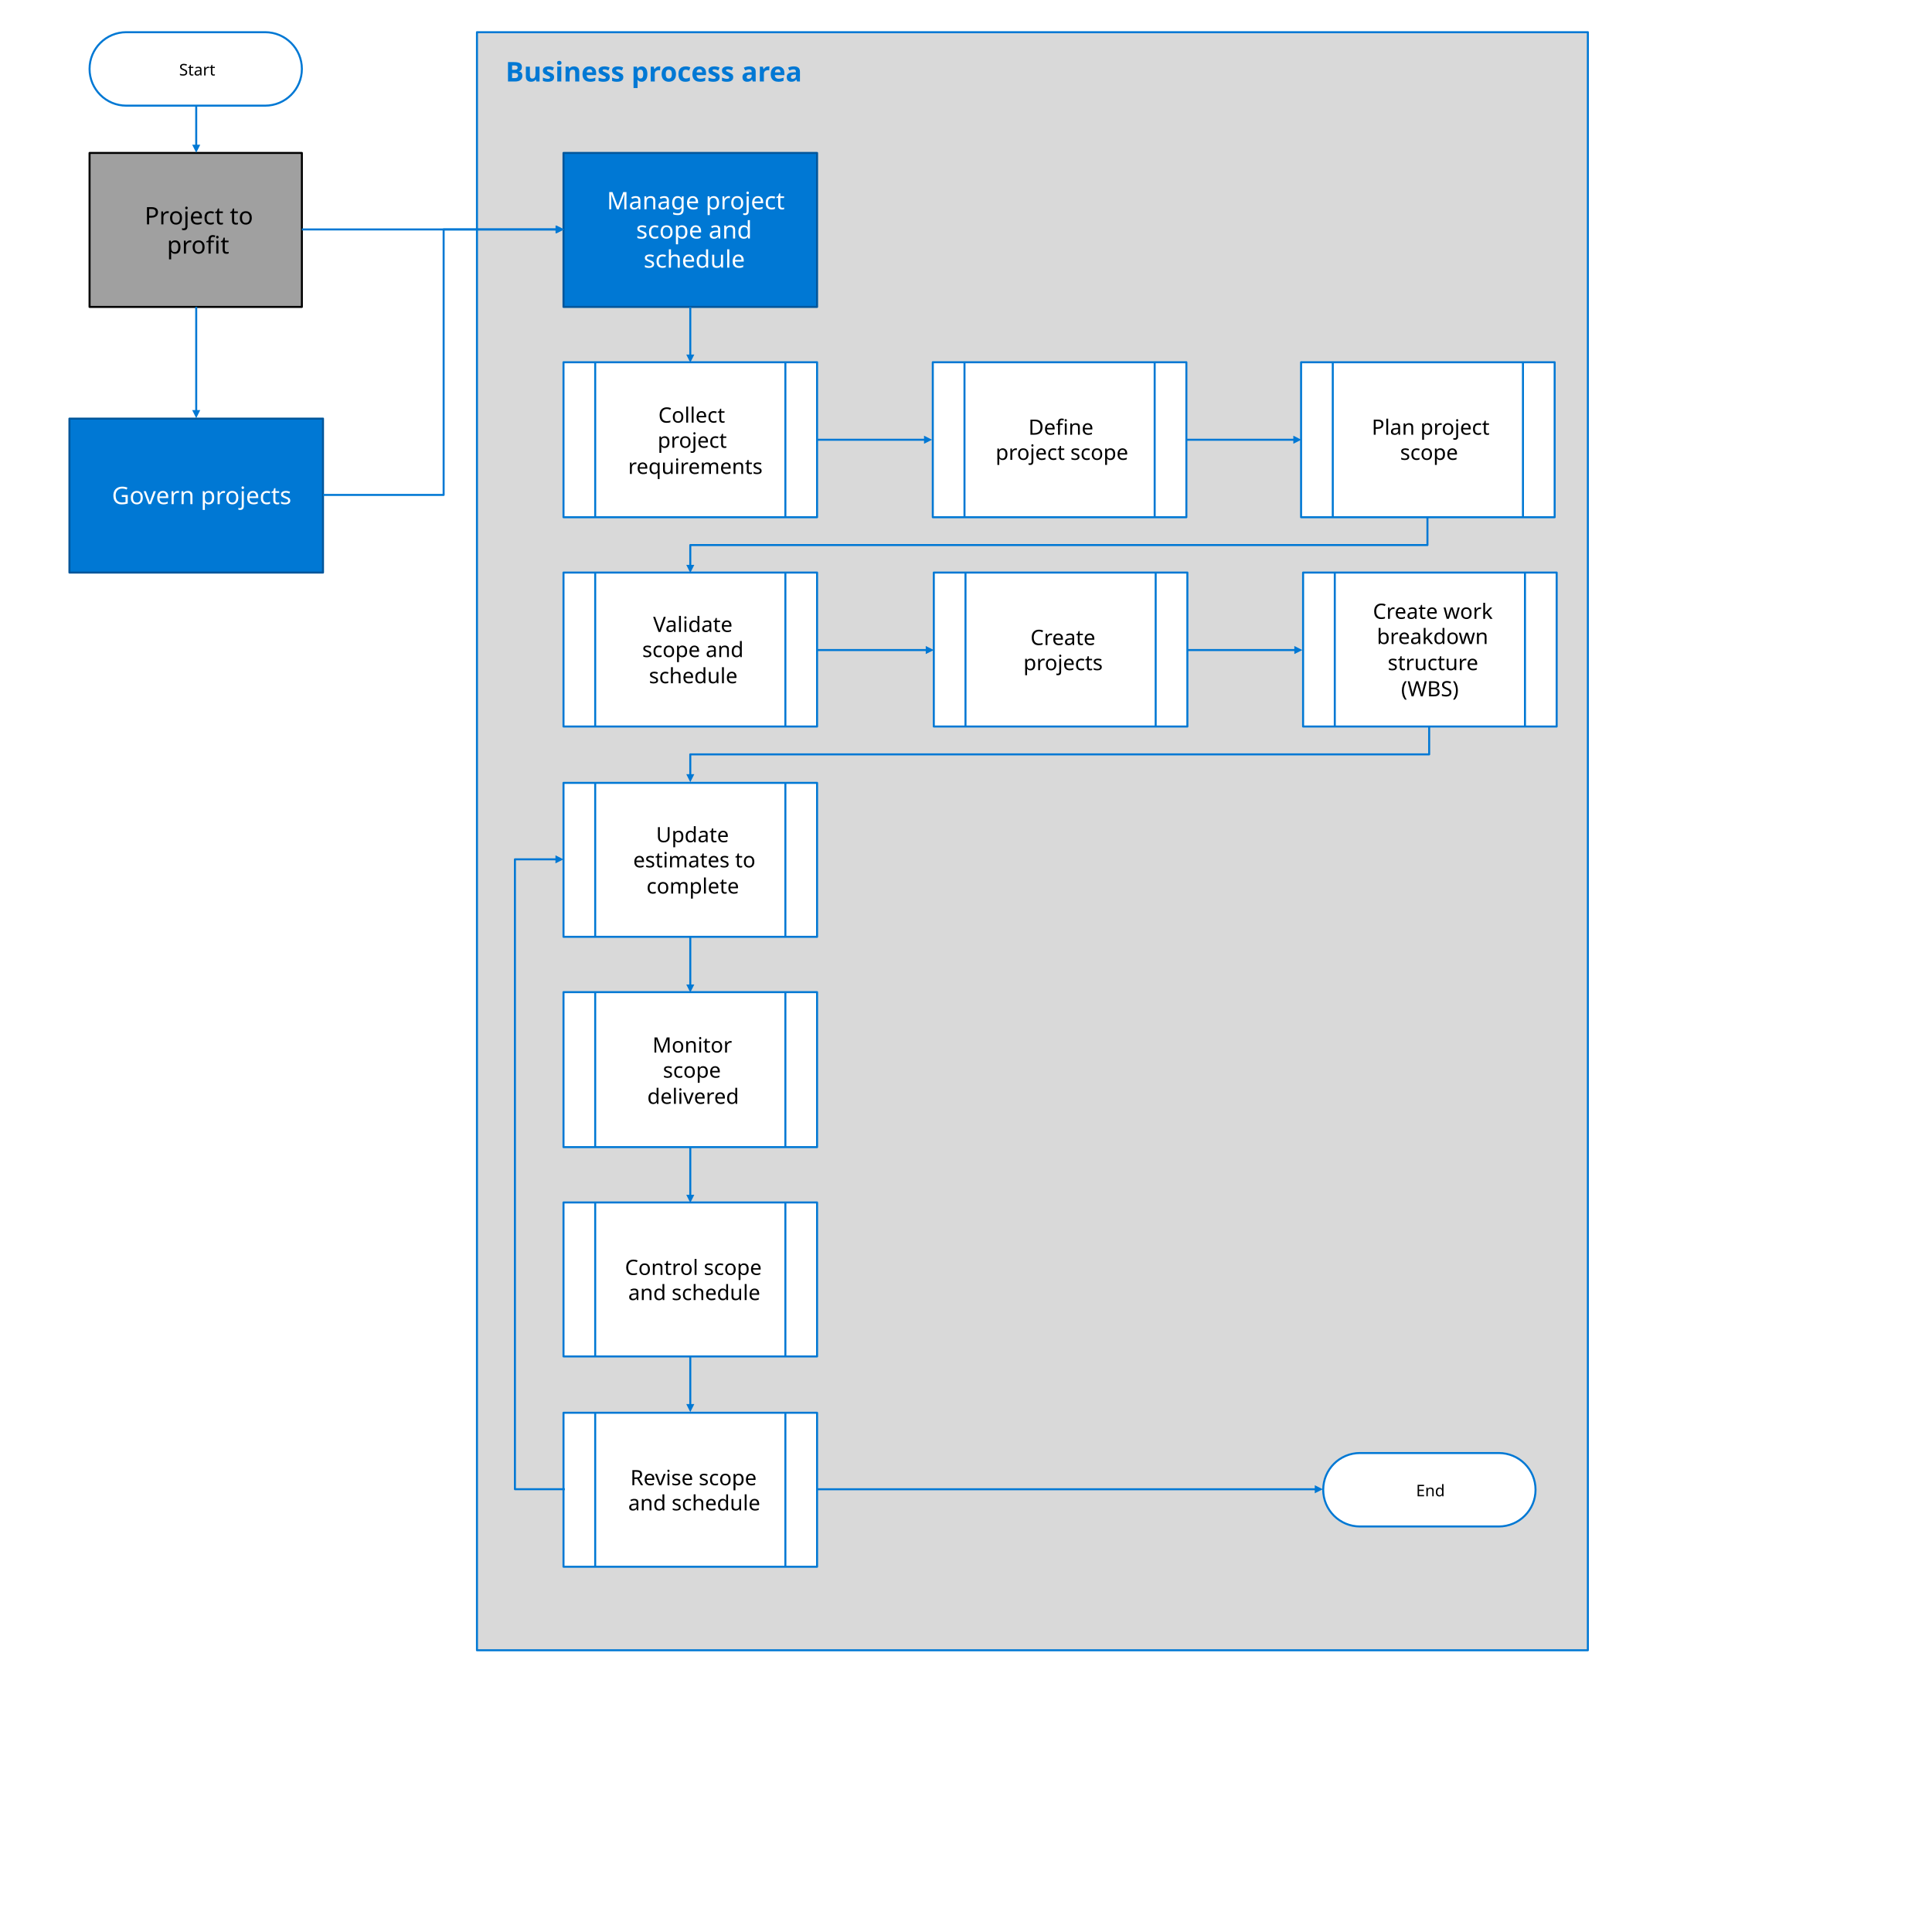
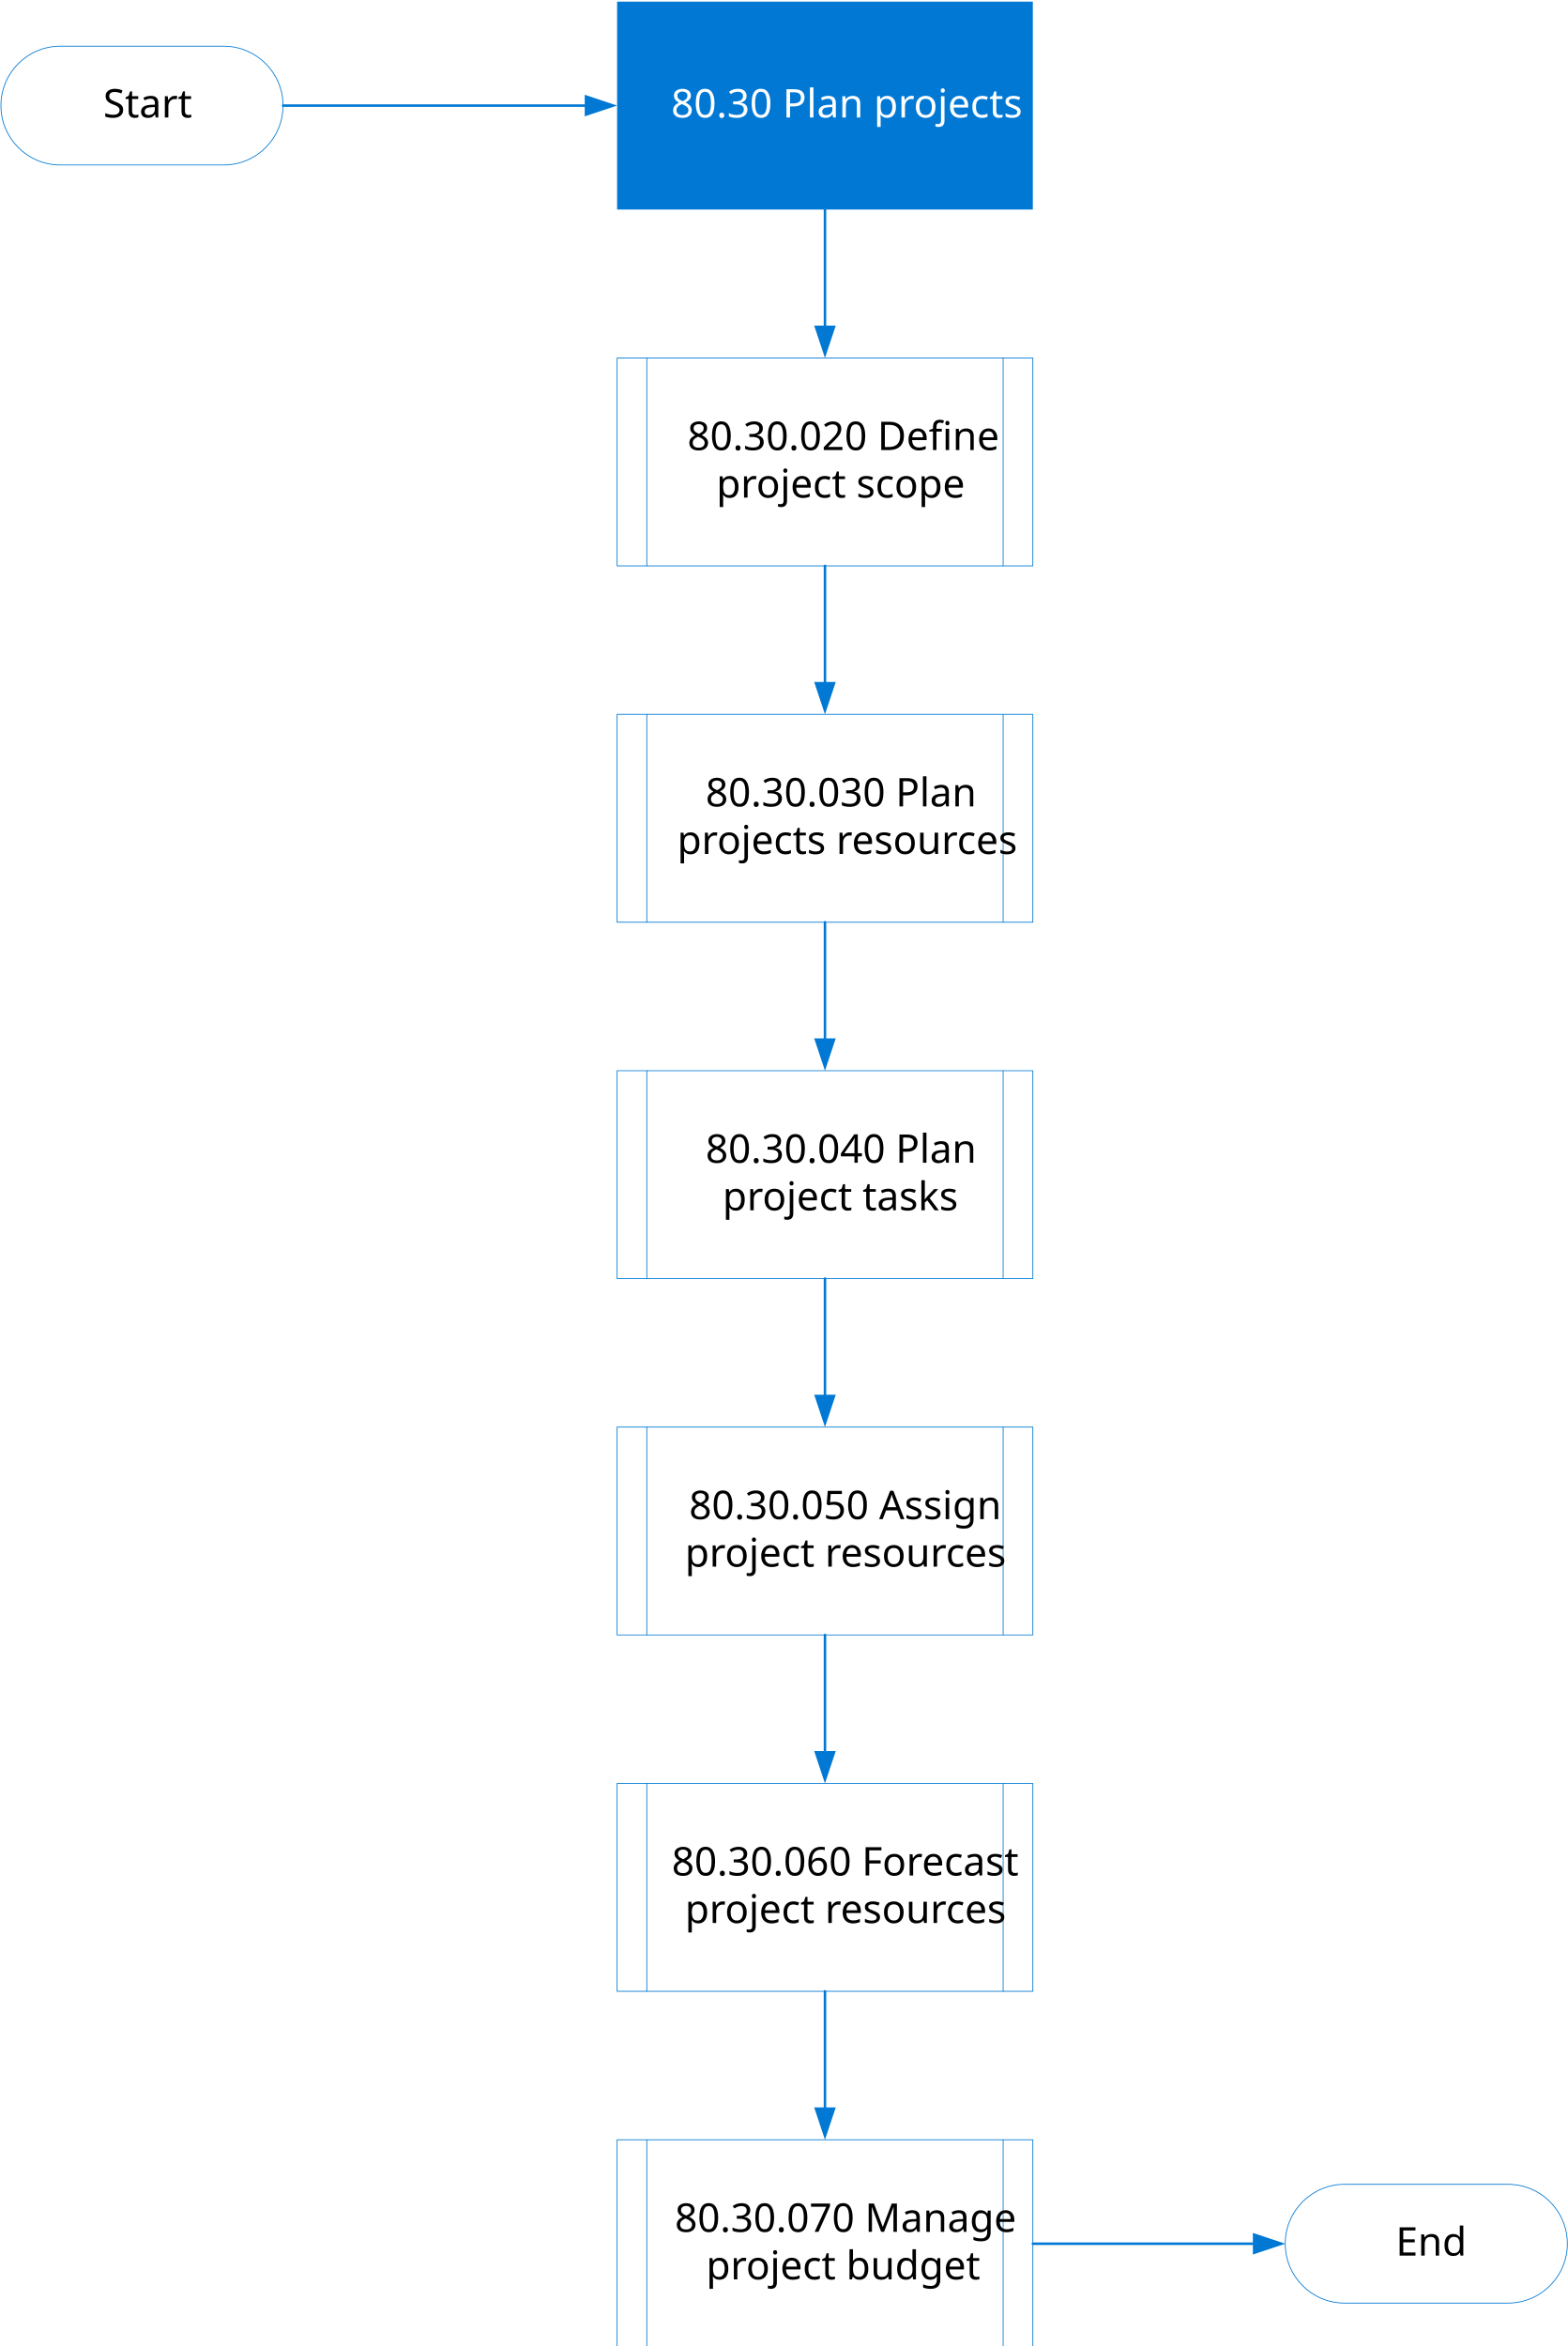
- <svg xmlns="http://www.w3.org/2000/svg" width="1920" height="1920" overflow="hidden">
+ <svg xmlns="http://www.w3.org/2000/svg" xmlns:xlink="http://www.w3.org/1999/xlink" viewBox="47 58 475 711" xml:space="preserve" color-interpolation-filters="sRGB" class="st10" width="1188" height="1778">
+   <rect x="0" y="0" width="1188" height="1778" fill="#ffffff" />
+   <style type="text/css">
+ 		.st1 {fill:#ffffff;stroke:#0078d4;stroke-linecap:round;stroke-linejoin:round;stroke-width:0.24}
+ 		.st2 {fill:#000000;font-family:Calibri;font-size:1em}
+ 		.st3 {fill:#0078d4;stroke:none;stroke-linecap:round;stroke-linejoin:round;stroke-width:0.24}
+ 		.st4 {fill:#ffffff;font-family:Calibri;font-size:1em}
+ 		.st5 {fill:#ffffff}
+ 		.st6 {stroke:#0078d4;stroke-linecap:round;stroke-linejoin:round;stroke-width:0.24}
+ 		.st7 {font-size:1em}
+ 		.st8 {marker-end:url(#mrkr13-57);stroke:#0078d4;stroke-linecap:round;stroke-linejoin:round;stroke-width:0.75}
+ 		.st9 {fill:#0078d4;fill-opacity:1;stroke:#0078d4;stroke-opacity:1;stroke-width:0.229}
+ 		.st10 {fill:none;fill-rule:evenodd;font-size:12px;overflow:visible;stroke-linecap:square;stroke-miterlimit:3}
+ 	</style>
+   <style> a { pointer-events: none; } </style>
+   <style>a.rules_svg_anchor g:hover { opacity:0.8; cursor:pointer; }</style>
+   <defs id="Markers">
+     <g id="lend13">
+       <path d="M 3 1 L 0 0 L 3 -1 L 3 1 " style="stroke:none" />
+     </g>
+     <marker id="mrkr13-57" class="st9" refX="-13.08" orient="auto" markerUnits="strokeWidth" overflow="visible">
+       <use xlink:href="#lend13" transform="scale(-4.36,-4.36) " />
+     </marker>
+   </defs>
  <g>
-     <rect x="0" y="0" width="1920" height="1920" fill="#FFFFFF" />
-     <rect x="474" y="32" width="1104" height="1608" stroke="#0078D4" stroke-width="2" stroke-linejoin="round" stroke-miterlimit="10" fill="#D9D9D9" />
-     <text fill="#0078D4" font-family="Segoe UI,Segoe UI_MSFontService,sans-serif" font-weight="700" font-size="27" transform="translate(502.4 81)">Business process area</text>
-     <path d="M89 68.5C89 48.342 105.342 32 125.5 32L263.5 32C283.658 32 300 48.342 300 68.5L300 68.5C300 88.658 283.658 105 263.5 105L125.5 105C105.342 105 89 88.658 89 68.5Z" stroke="#0078D4" stroke-width="2" stroke-linejoin="round" stroke-miterlimit="10" fill="none" fill-rule="evenodd" />
-     <text font-family="Segoe UI,Segoe UI_MSFontService,sans-serif" font-weight="400" font-size="16" transform="translate(178.001 75)">Start</text>
-     <rect x="89" y="152" width="211" height="153" stroke="#000000" stroke-width="2" stroke-linejoin="round" stroke-miterlimit="10" fill="#A0A0A0" />
-     <text font-family="Segoe UI,Segoe UI_MSFontService,sans-serif" font-weight="400" font-size="24" transform="translate(143.724 223)">Project to</text>
-     <text font-family="Segoe UI,Segoe UI_MSFontService,sans-serif" font-weight="400" font-size="24" transform="translate(165.931 252)">profit</text>
-     <path d="M1-4.48434e-06 1 40.157-1 40.157-1 4.48434e-06ZM4 38.824 0 46.824-4 38.824Z" fill="#0078D4" transform="matrix(-1 0 0 1 195 105)" />
-     <rect x="560" y="360" width="252" height="154" fill="#FFFFFF" />
-     <path d="M591.5 360 591.5 514M780.5 360 780.5 514" stroke="#0078D4" stroke-width="2" stroke-linejoin="round" stroke-miterlimit="10" fill="none" fill-rule="evenodd" />
-     <rect x="560" y="360" width="252" height="154" stroke="#0078D4" stroke-width="2" stroke-linejoin="round" stroke-miterlimit="10" fill="none" />
-     <text font-family="Segoe UI,Segoe UI_MSFontService,sans-serif" font-weight="400" font-size="21" transform="translate(654.226 420)">Collect</text>
-     <text font-family="Segoe UI,Segoe UI_MSFontService,sans-serif" font-weight="400" font-size="21" transform="translate(653.533 445)">project</text>
-     <text font-family="Segoe UI,Segoe UI_MSFontService,sans-serif" font-weight="400" font-size="21" transform="translate(624.259 471)">requirements</text>
-     <rect x="560" y="152" width="252" height="153" stroke="#00569B" stroke-width="2" stroke-linejoin="round" stroke-miterlimit="10" fill="#0078D4" />
-     <text fill="#FFFFFF" font-family="Segoe UI,Segoe UI_MSFontService,sans-serif" font-weight="400" font-size="24" transform="translate(603.136 208)">Manage project</text>
-     <text fill="#FFFFFF" font-family="Segoe UI,Segoe UI_MSFontService,sans-serif" font-weight="400" font-size="24" transform="translate(632.149 237)">scope and</text>
-     <text fill="#FFFFFF" font-family="Segoe UI,Segoe UI_MSFontService,sans-serif" font-weight="400" font-size="24" transform="translate(639.649 266)">schedule</text>
-     <path d="M1315 1480.5C1315 1460.34 1331.34 1444 1351.5 1444L1489.5 1444C1509.66 1444 1526 1460.34 1526 1480.5L1526 1480.5C1526 1500.66 1509.66 1517 1489.5 1517L1351.5 1517C1331.34 1517 1315 1500.66 1315 1480.5Z" stroke="#0078D4" stroke-width="2" stroke-linejoin="round" stroke-miterlimit="10" fill="#FFFFFF" fill-rule="evenodd" />
-     <text font-family="Segoe UI,Segoe UI_MSFontService,sans-serif" font-weight="400" font-size="16" transform="translate(1407.27 1487)">End</text>
-     <path d="M196 305 196 360.285C196 360.837 195.552 361.285 195 361.285L195 361.285 196 360.285 196 408.903 194 408.903 194 360.285C194 359.732 194.448 359.285 195 359.285L195 359.285 194 360.285 194 305ZM199 407.569 195 415.569 191 407.569Z" fill="#0078D4" />
-     <path d="M300 227 553.411 227 553.411 229 300 229ZM552.078 224 560.078 228 552.078 232Z" fill="#0078D4" />
-     <path d="M687 305 687 353.692 685 353.692 685 305ZM690 352.359 686 360.359 682 352.359Z" fill="#0078D4" />
-     <path d="M812 645 921.334 645 921.334 647 812 647ZM920 642 928 646 920 650Z" fill="#0078D4" />
-     <rect x="69" y="416" width="252" height="153" stroke="#00569B" stroke-width="2" stroke-linejoin="round" stroke-miterlimit="10" fill="#0078D4" />
-     <text fill="#FFFFFF" font-family="Segoe UI,Segoe UI_MSFontService,sans-serif" font-weight="400" font-size="24" transform="translate(111.224 501)">Govern projects​</text>
-     <rect x="560" y="1195" width="252" height="153" fill="#FFFFFF" />
-     <path d="M591.5 1195 591.5 1348M780.5 1195 780.5 1348" stroke="#0078D4" stroke-width="2" stroke-linejoin="round" stroke-miterlimit="10" fill="none" fill-rule="evenodd" />
-     <rect x="560" y="1195" width="252" height="153" stroke="#0078D4" stroke-width="2" stroke-linejoin="round" stroke-miterlimit="10" fill="none" />
-     <text font-family="Segoe UI,Segoe UI_MSFontService,sans-serif" font-weight="400" font-size="21" transform="translate(621.036 1267)">Control scope</text>
-     <text font-family="Segoe UI,Segoe UI_MSFontService,sans-serif" font-weight="400" font-size="21" transform="translate(624.316 1292)">and schedule</text>
-     <rect x="928" y="569" width="252" height="153" fill="#FFFFFF" />
-     <path d="M959.5 569 959.5 722M1148.5 569 1148.5 722" stroke="#0078D4" stroke-width="2" stroke-linejoin="round" stroke-miterlimit="10" fill="none" fill-rule="evenodd" />
-     <rect x="928" y="569" width="252" height="153" stroke="#0078D4" stroke-width="2" stroke-linejoin="round" stroke-miterlimit="10" fill="none" />
-     <text font-family="Segoe UI,Segoe UI_MSFontService,sans-serif" font-weight="400" font-size="21" transform="translate(1024.04 641)">Create</text>
-     <text font-family="Segoe UI,Segoe UI_MSFontService,sans-serif" font-weight="400" font-size="21" transform="translate(1017.04 666)">projects</text>
-     <rect x="1295" y="569" width="252" height="153" fill="#FFFFFF" />
-     <path d="M1326.5 569 1326.5 722M1515.5 569 1515.5 722" stroke="#0078D4" stroke-width="2" stroke-linejoin="round" stroke-miterlimit="10" fill="none" fill-rule="evenodd" />
-     <rect x="1295" y="569" width="252" height="153" stroke="#0078D4" stroke-width="2" stroke-linejoin="round" stroke-miterlimit="10" fill="none" />
-     <text font-family="Segoe UI,Segoe UI_MSFontService,sans-serif" font-weight="400" font-size="21" transform="translate(1364.36 615)">Create work</text>
-     <text font-family="Segoe UI,Segoe UI_MSFontService,sans-serif" font-weight="400" font-size="21" transform="translate(1368.3 640)">breakdown</text>
-     <text font-family="Segoe UI,Segoe UI_MSFontService,sans-serif" font-weight="400" font-size="21" transform="translate(1379.08 666)">structure</text>
-     <text font-family="Segoe UI,Segoe UI_MSFontService,sans-serif" font-weight="400" font-size="21" transform="translate(1392.35 692)">(WBS)</text>
-     <rect x="927" y="360" width="252" height="154" fill="#FFFFFF" />
-     <path d="M958.5 360 958.5 514M1147.5 360 1147.5 514" stroke="#0078D4" stroke-width="2" stroke-linejoin="round" stroke-miterlimit="10" fill="none" fill-rule="evenodd" />
-     <rect x="927" y="360" width="252" height="154" stroke="#0078D4" stroke-width="2" stroke-linejoin="round" stroke-miterlimit="10" fill="none" />
-     <text font-family="Segoe UI,Segoe UI_MSFontService,sans-serif" font-weight="400" font-size="21" transform="translate(1022.02 432)">Define</text>
-     <text font-family="Segoe UI,Segoe UI_MSFontService,sans-serif" font-weight="400" font-size="21" transform="translate(989.411 457)">project scope</text>
-     <rect x="560" y="986" width="252" height="154" fill="#FFFFFF" />
-     <path d="M591.5 986 591.5 1140M780.5 986 780.5 1140" stroke="#0078D4" stroke-width="2" stroke-linejoin="round" stroke-miterlimit="10" fill="none" fill-rule="evenodd" />
-     <rect x="560" y="986" width="252" height="154" stroke="#0078D4" stroke-width="2" stroke-linejoin="round" stroke-miterlimit="10" fill="none" />
-     <text font-family="Segoe UI,Segoe UI_MSFontService,sans-serif" font-weight="400" font-size="21" transform="translate(648.393 1046)">Monitor</text>
-     <text font-family="Segoe UI,Segoe UI_MSFontService,sans-serif" font-weight="400" font-size="21" transform="translate(658.813 1071)">scope</text>
-     <text font-family="Segoe UI,Segoe UI_MSFontService,sans-serif" font-weight="400" font-size="21" transform="translate(643.266 1097)">delivered</text>
-     <rect x="1293" y="360" width="252" height="154" fill="#FFFFFF" />
-     <path d="M1324.5 360 1324.5 514M1513.5 360 1513.5 514" stroke="#0078D4" stroke-width="2" stroke-linejoin="round" stroke-miterlimit="10" fill="none" fill-rule="evenodd" />
-     <rect x="1293" y="360" width="252" height="154" stroke="#0078D4" stroke-width="2" stroke-linejoin="round" stroke-miterlimit="10" fill="none" />
-     <text font-family="Segoe UI,Segoe UI_MSFontService,sans-serif" font-weight="400" font-size="21" transform="translate(1363.2 432)">Plan project</text>
-     <text font-family="Segoe UI,Segoe UI_MSFontService,sans-serif" font-weight="400" font-size="21" transform="translate(1391.4 457)">scope</text>
-     <rect x="560" y="1404" width="252" height="153" fill="#FFFFFF" />
-     <path d="M591.5 1404 591.5 1557M780.5 1404 780.5 1557" stroke="#0078D4" stroke-width="2" stroke-linejoin="round" stroke-miterlimit="10" fill="none" fill-rule="evenodd" />
-     <rect x="560" y="1404" width="252" height="153" stroke="#0078D4" stroke-width="2" stroke-linejoin="round" stroke-miterlimit="10" fill="none" />
-     <text font-family="Segoe UI,Segoe UI_MSFontService,sans-serif" font-weight="400" font-size="21" transform="translate(626.439 1476)">Revise scope</text>
-     <text font-family="Segoe UI,Segoe UI_MSFontService,sans-serif" font-weight="400" font-size="21" transform="translate(624.313 1501)">and schedule</text>
-     <rect x="560" y="778" width="252" height="153" fill="#FFFFFF" />
-     <path d="M591.5 778 591.5 931M780.5 778 780.5 931" stroke="#0078D4" stroke-width="2" stroke-linejoin="round" stroke-miterlimit="10" fill="none" fill-rule="evenodd" />
-     <rect x="560" y="778" width="252" height="153" stroke="#0078D4" stroke-width="2" stroke-linejoin="round" stroke-miterlimit="10" fill="none" />
-     <text font-family="Segoe UI,Segoe UI_MSFontService,sans-serif" font-weight="400" font-size="21" transform="translate(651.983 837)">Update</text>
-     <text font-family="Segoe UI,Segoe UI_MSFontService,sans-serif" font-weight="400" font-size="21" transform="translate(629.229 862)">estimates to</text>
-     <text font-family="Segoe UI,Segoe UI_MSFontService,sans-serif" font-weight="400" font-size="21" transform="translate(642.483 888)">complete</text>
-     <path d="M812 436 919.625 436 919.625 438 812 438ZM918.292 433 926.292 437 918.292 441Z" fill="#0078D4" />
-     <path d="M1179 436 1286.63 436 1286.63 438 1179 438ZM1285.29 433 1293.29 437 1285.29 441Z" fill="#0078D4" />
-     <path d="M1180 645 1287.63 645 1287.63 647 1180 647ZM1286.29 642 1294.29 646 1286.29 650Z" fill="#0078D4" />
-     <path d="M687 931 687 979.692 685 979.692 685 931ZM690 978.359 686 986.359 682 978.359Z" fill="#0078D4" />
-     <path d="M687 1140 687 1188.69 685 1188.69 685 1140ZM690 1187.36 686 1195.36 682 1187.36Z" fill="#0078D4" />
-     <path d="M687 1348 687 1396.69 685 1396.69 685 1348ZM690 1395.36 686 1403.36 682 1395.36Z" fill="#0078D4" />
-     <path d="M812 1479 1307.95 1479 1307.95 1481 812 1481ZM1306.61 1476 1314.61 1480 1306.61 1484Z" fill="#0078D4" />
-     <path d="M1419.58 514 1419.58 541.68C1419.58 542.232 1419.14 542.68 1418.58 542.68L686 542.68 687 541.68 687 562.692 685 562.692 685 541.68C685 541.127 685.448 540.68 686 540.68L1418.58 540.68 1417.58 541.68 1417.58 514ZM690 561.358 686 569.358 682 561.358Z" fill="#0078D4" />
-     <path d="M1421.29 722 1421.29 749.68C1421.29 750.232 1420.84 750.68 1420.29 750.68L686 750.68 687 749.68 687 770.692 685 770.692 685 749.68C685 749.128 685.448 748.68 686 748.68L1420.29 748.68 1419.29 749.68 1419.29 722ZM690 769.359 686 777.359 682 769.359Z" fill="#0078D4" />
-     <path d="M561.333 1480.95 511.733 1480.95C511.181 1480.95 510.733 1480.5 510.733 1479.95L510.733 854C510.733 853.448 511.181 853 511.733 853L553.333 853 553.333 855 511.733 855 512.733 854 512.733 1479.95 511.733 1478.95 561.333 1478.95ZM552 850 560 854 552 858Z" fill="#0078D4" />
-     <path d="M0-1 119.878-1C120.43-1 120.878-0.552 120.878 0L120.878 263.86 119.878 262.86 233.089 262.86 233.089 264.86 119.878 264.86C119.326 264.86 118.878 264.412 118.878 263.86L118.878 0 119.878 1 0 1ZM231.756 259.86 239.756 263.86 231.756 267.86Z" fill="#0078D4" transform="matrix(1 0 0 -1 321 491.86)" />
-     <rect x="560" y="569" width="252" height="153" fill="#FFFFFF" />
-     <path d="M591.5 569 591.5 722M780.5 569 780.5 722" stroke="#0078D4" stroke-width="2" stroke-linejoin="round" stroke-miterlimit="10" fill="none" fill-rule="evenodd" />
-     <rect x="560" y="569" width="252" height="153" stroke="#0078D4" stroke-width="2" stroke-linejoin="round" stroke-miterlimit="10" fill="none" />
-     <text font-family="Segoe UI,Segoe UI_MSFontService,sans-serif" font-weight="400" font-size="21" transform="translate(649.082 628)">Validate</text>
-     <text font-family="Segoe UI,Segoe UI_MSFontService,sans-serif" font-weight="400" font-size="21" transform="translate(638.229 653)">scope and</text>
-     <text font-family="Segoe UI,Segoe UI_MSFontService,sans-serif" font-weight="400" font-size="21" transform="translate(644.896 679)">schedule</text>
+     <g id="shape1-1" transform="translate(47.25,-684)">
+       <path d="M18 792 L67.5 792 A18 18 -180 0 0 67.5 756 L18 756 A18 18 -180 1 0 18 792 Z" class="st1" />
+       <text x="31.01" y="777.6" class="st2">Start</text>
+     </g>
+     <a id="79120e90-b2c2-42e3-af29-4b529cf8e576" class="rules_svg_anchor rules_svg_shape" href="/lms/chart?onclick=b3BlbkNoYXJ0Q29udGV4dE1lbnUoZXZlbnQsJ3cxMjVkNTIzNTk2NWMxNzMzNnY0MDc4JywyMzA5NiwgMSwgMSwgdGhpcywgd2luZG93LmZyYW1lRWxlbWVudCk=&amp;navigate=true&amp;details=Description">
+       <g id="shape2-4" transform="translate(234,-670.5)">
+         <rect x="0" y="729" width="126" height="63" class="st3" />
+         <text x="16.38" y="764.1" class="st4">80.30 Plan projects</text>
+       </g>
+     </a>
+     <a id="5e3bc672-419c-4cee-84ae-506125b7e93c" class="rules_svg_anchor rules_svg_shape" href="/lms/chart?onclick=b3BlbkNoYXJ0Q29udGV4dE1lbnUoZXZlbnQsJ3cxMjVkNTIzNTk2NWMxMDcxOTV2NDA3OCcsMjMwOTcsIDEsIDEsIHRoaXMsIHdpbmRvdy5mcmFtZUVsZW1lbnQp&amp;navigate=true&amp;details=Description">
+       <g id="shape3-7" transform="translate(234,-562.5)">
+         <path d="M0 792 L126 792 L126 729 L0 729 L0 792 Z" class="st5" />
+         <path d="M0 792 L126 792 L126 729 L0 729 L0 792" class="st6" />
+         <path d="M9 792 L9 729" class="st6" />
+         <path d="M117 792 L117 729" class="st6" />
+         <text x="21.3" y="756.9" class="st2">80.30.020 Define <tspan x="30.08" dy="1.2em" class="st7">project scope</tspan>
+         </text>
+       </g>
+     </a>
+     <a id="c236e2e4-7873-4661-a786-2b5776c52b60" class="rules_svg_anchor rules_svg_shape" href="/lms/chart?onclick=b3BlbkNoYXJ0Q29udGV4dE1lbnUoZXZlbnQsJ3cxMjVkNTIzNTk2NWMxNzMzOHY0MDc4JywyMzA5OCwgMSwgMSwgdGhpcywgd2luZG93LmZyYW1lRWxlbWVudCk=&amp;navigate=true&amp;details=Description">
+       <g id="shape4-14" transform="translate(234,-454.5)">
+         <path d="M0 792 L126 792 L126 729 L0 729 L0 792 Z" class="st5" />
+         <path d="M0 792 L126 792 L126 729 L0 729 L0 792" class="st6" />
+         <path d="M9 792 L9 729" class="st6" />
+         <path d="M117 792 L117 729" class="st6" />
+         <text x="26.82" y="756.9" class="st2">80.30.030 Plan <tspan x="18.22" dy="1.2em" class="st7">projects resources</tspan>
+         </text>
+       </g>
+     </a>
+     <a id="b94e37bd-2b25-4f3c-88fa-ae4a18625819" class="rules_svg_anchor rules_svg_shape" href="/lms/chart?onclick=b3BlbkNoYXJ0Q29udGV4dE1lbnUoZXZlbnQsJ3cxMjVkNTIzNTk2NWMxNzMzOXY0MDc4JywyMzA5OSwgMSwgMSwgdGhpcywgd2luZG93LmZyYW1lRWxlbWVudCk=&amp;navigate=true&amp;details=Description">
+       <g id="shape5-21" transform="translate(234,-346.5)">
+         <path d="M0 792 L126 792 L126 729 L0 729 L0 792 Z" class="st5" />
+         <path d="M0 792 L126 792 L126 729 L0 729 L0 792" class="st6" />
+         <path d="M9 792 L9 729" class="st6" />
+         <path d="M117 792 L117 729" class="st6" />
+         <text x="26.82" y="756.9" class="st2">80.30.040 Plan <tspan x="31.96" dy="1.2em" class="st7">project tasks</tspan>
+         </text>
+       </g>
+     </a>
+     <a id="da547fc2-0a56-4d7f-85de-f4cac868703f" class="rules_svg_anchor rules_svg_shape" href="/lms/chart?onclick=b3BlbkNoYXJ0Q29udGV4dE1lbnUoZXZlbnQsJ3cxMjVkNTIzNTk2NWMxNzM0MHY0MDc4JywyMzEwMCwgMSwgMSwgdGhpcywgd2luZG93LmZyYW1lRWxlbWVudCk=&amp;navigate=true&amp;details=Description">
+       <g id="shape6-28" transform="translate(234,-238.5)">
+         <path d="M0 792 L126 792 L126 729 L0 729 L0 792 Z" class="st5" />
+         <path d="M0 792 L126 792 L126 729 L0 729 L0 792" class="st6" />
+         <path d="M9 792 L9 729" class="st6" />
+         <path d="M117 792 L117 729" class="st6" />
+         <text x="21.81" y="756.9" class="st2">80.30.050 Assign <tspan x="20.57" dy="1.2em" class="st7">project resources</tspan>
+         </text>
+       </g>
+     </a>
+     <a id="f010a655-0063-4a0b-846e-0d57d71696b9" class="rules_svg_anchor rules_svg_shape" href="/lms/chart?onclick=b3BlbkNoYXJ0Q29udGV4dE1lbnUoZXZlbnQsJ3cxMjVkNTIzNTk2NWMxNzM0MXY0MDc4JywyMzEwMSwgMSwgMSwgdGhpcywgd2luZG93LmZyYW1lRWxlbWVudCk=&amp;navigate=true&amp;details=Description">
+       <g id="shape7-35" transform="translate(234,-130.5)">
+         <path d="M0 792 L126 792 L126 729 L0 729 L0 792 Z" class="st5" />
+         <path d="M0 792 L126 792 L126 729 L0 729 L0 792" class="st6" />
+         <path d="M9 792 L9 729" class="st6" />
+         <path d="M117 792 L117 729" class="st6" />
+         <text x="16.56" y="756.9" class="st2">80.30.060 Forecast <tspan x="20.57" dy="1.2em" class="st7">project resources</tspan>
+         </text>
+       </g>
+     </a>
+     <a id="2df74a9b-bc9c-4c98-baf1-2ab39efc4ec6" class="rules_svg_anchor rules_svg_shape" href="/lms/chart?onclick=b3BlbkNoYXJ0Q29udGV4dE1lbnUoZXZlbnQsJ3cxMjVkNTIzNTk2NWMxNzM0MnY0MDc4JywyMzEwMiwgMSwgMSwgdGhpcywgd2luZG93LmZyYW1lRWxlbWVudCk=&amp;navigate=true&amp;details=Description">
+       <g id="shape8-42" transform="translate(234,-22.5)">
+         <path d="M0 792 L126 792 L126 729 L0 729 L0 792 Z" class="st5" />
+         <path d="M0 792 L126 792 L126 729 L0 729 L0 792" class="st6" />
+         <path d="M9 792 L9 729" class="st6" />
+         <path d="M117 792 L117 729" class="st6" />
+         <text x="17.49" y="756.9" class="st2">80.30.070 Manage <tspan x="26.99" dy="1.2em" class="st7">project budget</tspan>
+         </text>
+       </g>
+     </a>
+     <g id="shape9-49" transform="translate(436.5,-36)">
+       <path d="M18 792 L67.5 792 A18 18 -180 0 0 67.5 756 L18 756 A18 18 -180 1 0 18 792 Z" class="st1" />
+       <text x="33.52" y="777.6" class="st2">End</text>
+     </g>
+     <g id="shape11-52" transform="translate(132.75,-693)">
+       <path d="M0 783 L91.44 783" class="st8" />
+     </g>
+     <g id="shape12-58" transform="translate(288,-670.5)">
+       <path d="M9 792 L9 827.19" class="st8" />
+     </g>
+     <g id="shape13-63" transform="translate(288,-562.5)">
+       <path d="M9 792 L9 827.19" class="st8" />
+     </g>
+     <g id="shape14-68" transform="translate(288,-454.5)">
+       <path d="M9 792 L9 827.19" class="st8" />
+     </g>
+     <g id="shape15-73" transform="translate(288,-346.5)">
+       <path d="M9 792 L9 827.19" class="st8" />
+     </g>
+     <g id="shape16-78" transform="translate(288,-238.5)">
+       <path d="M9 792 L9 827.19" class="st8" />
+     </g>
+     <g id="shape17-83" transform="translate(288,-130.5)">
+       <path d="M9 792 L9 827.19" class="st8" />
+     </g>
+     <g id="shape18-88" transform="translate(360,-45)">
+       <path d="M0 783 L66.69 783" class="st8" />
+     </g>
  </g>
</svg>
